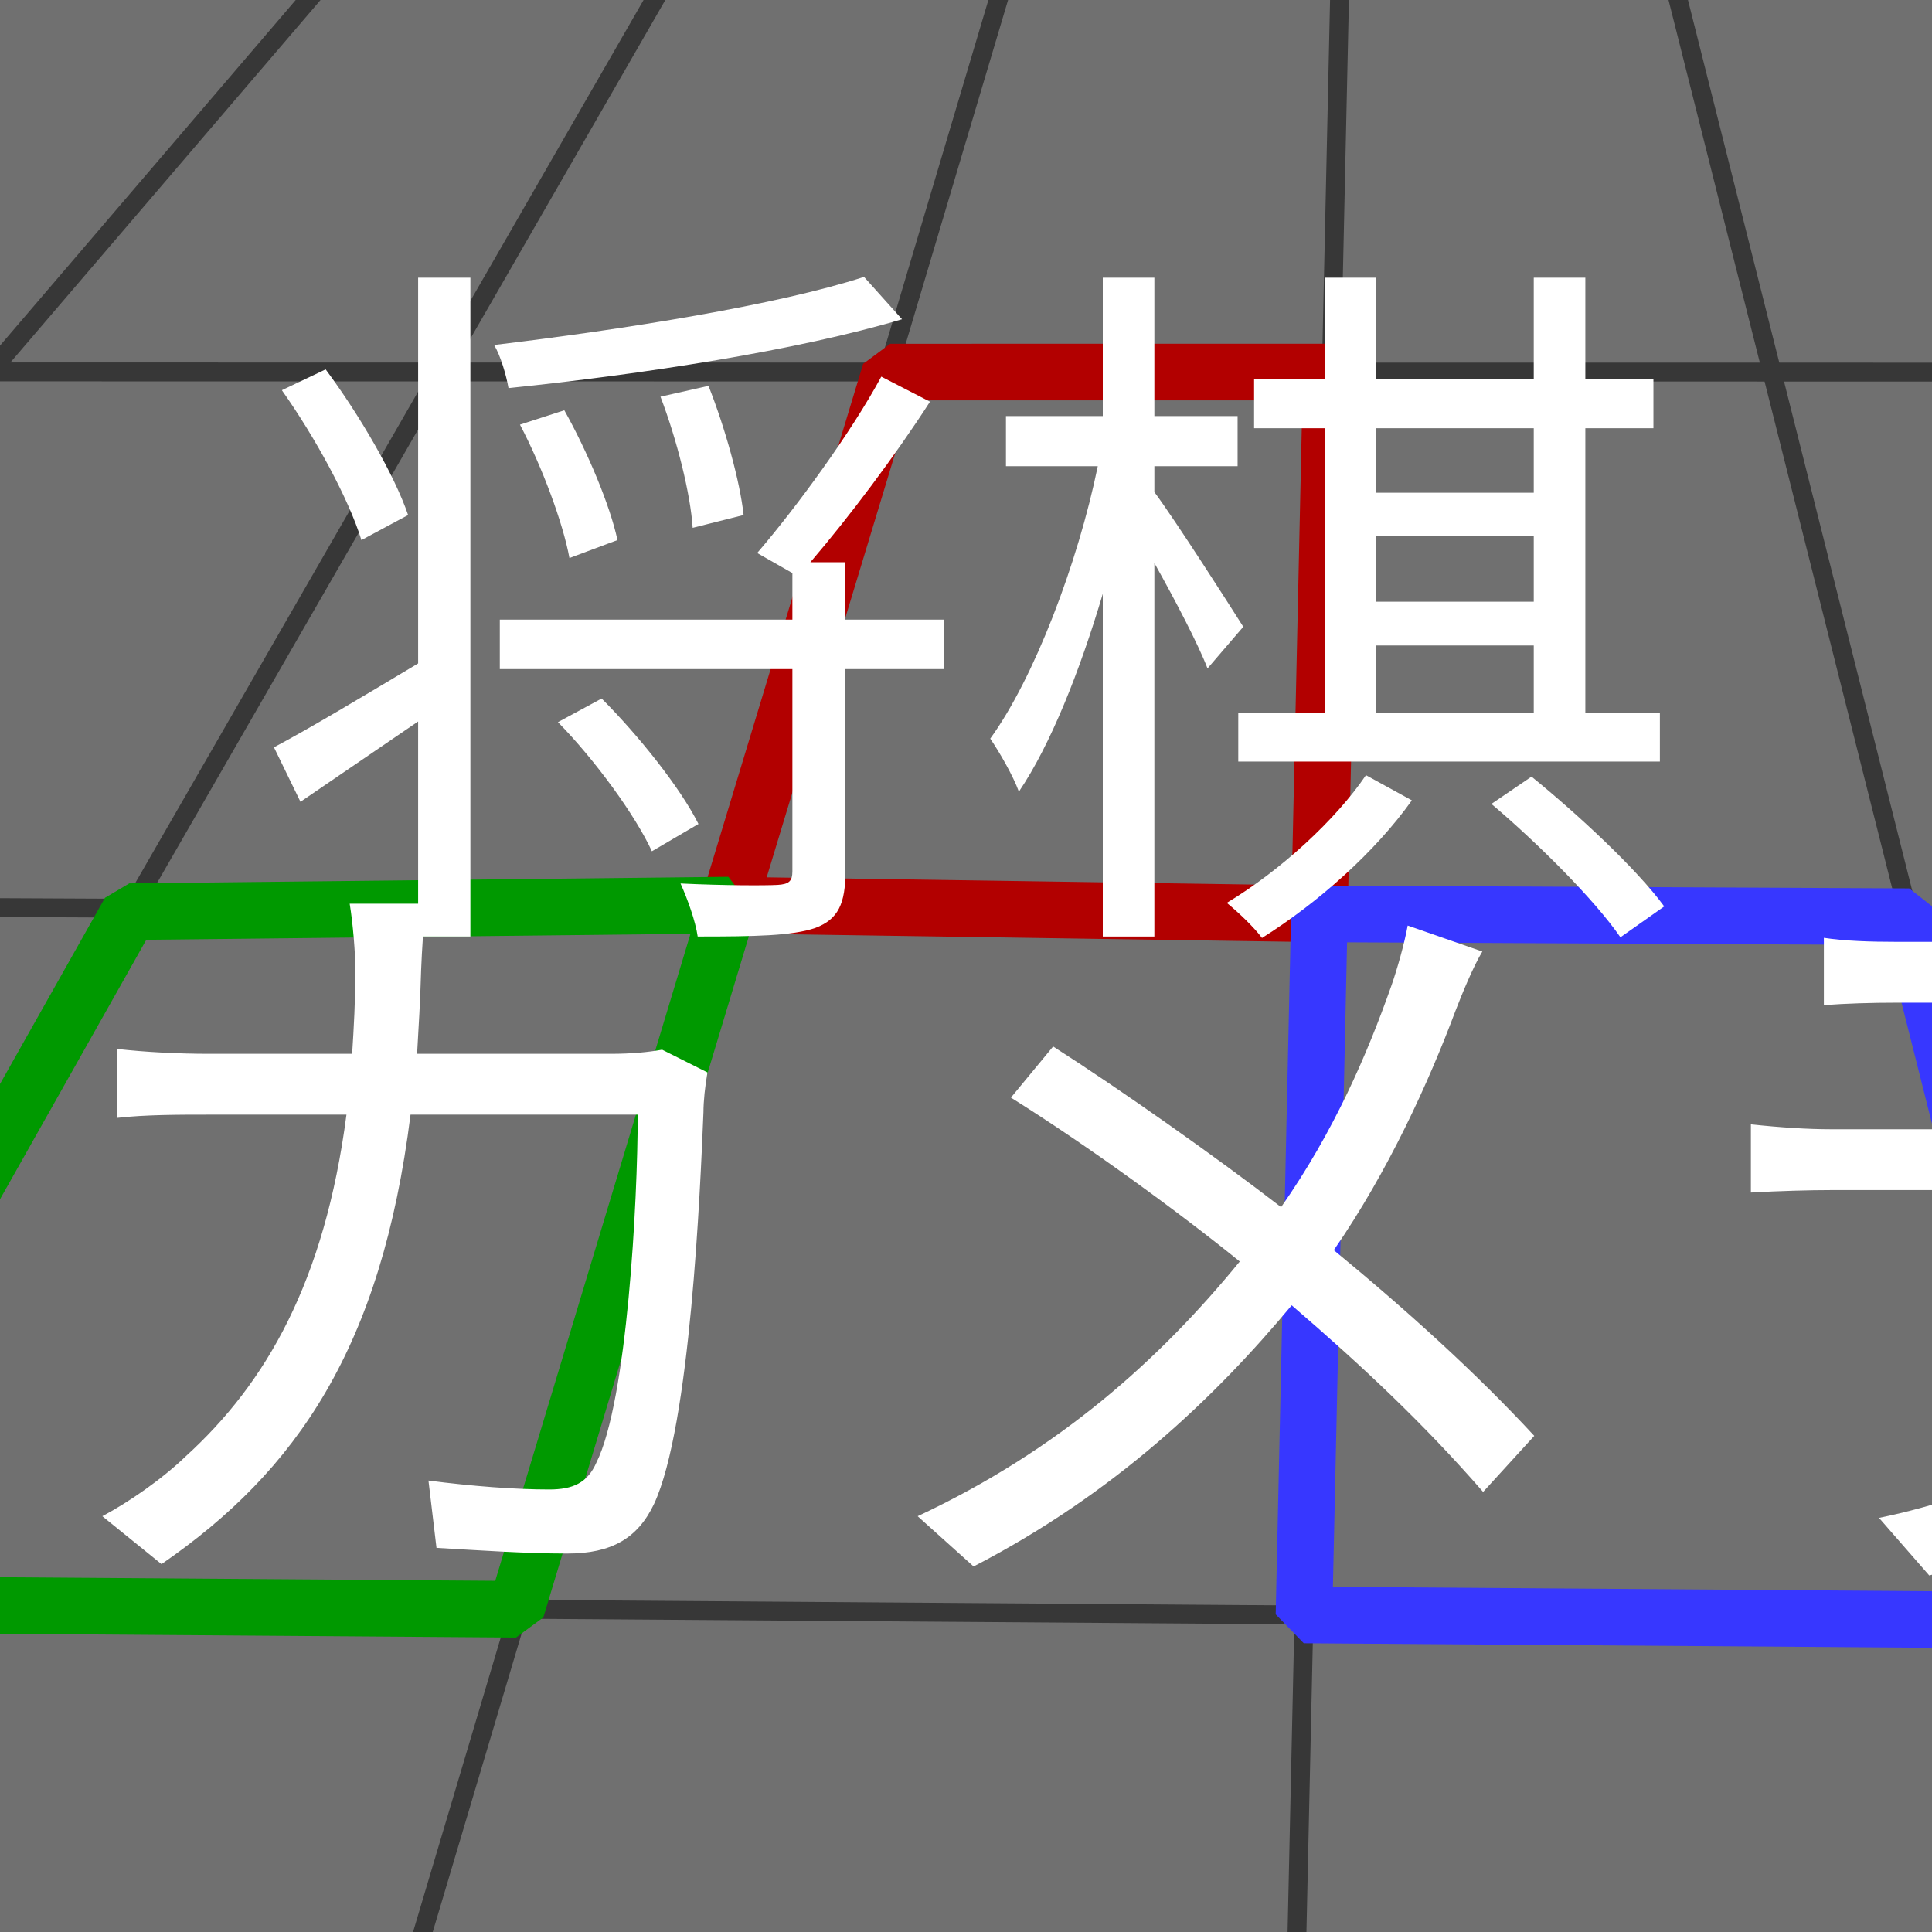
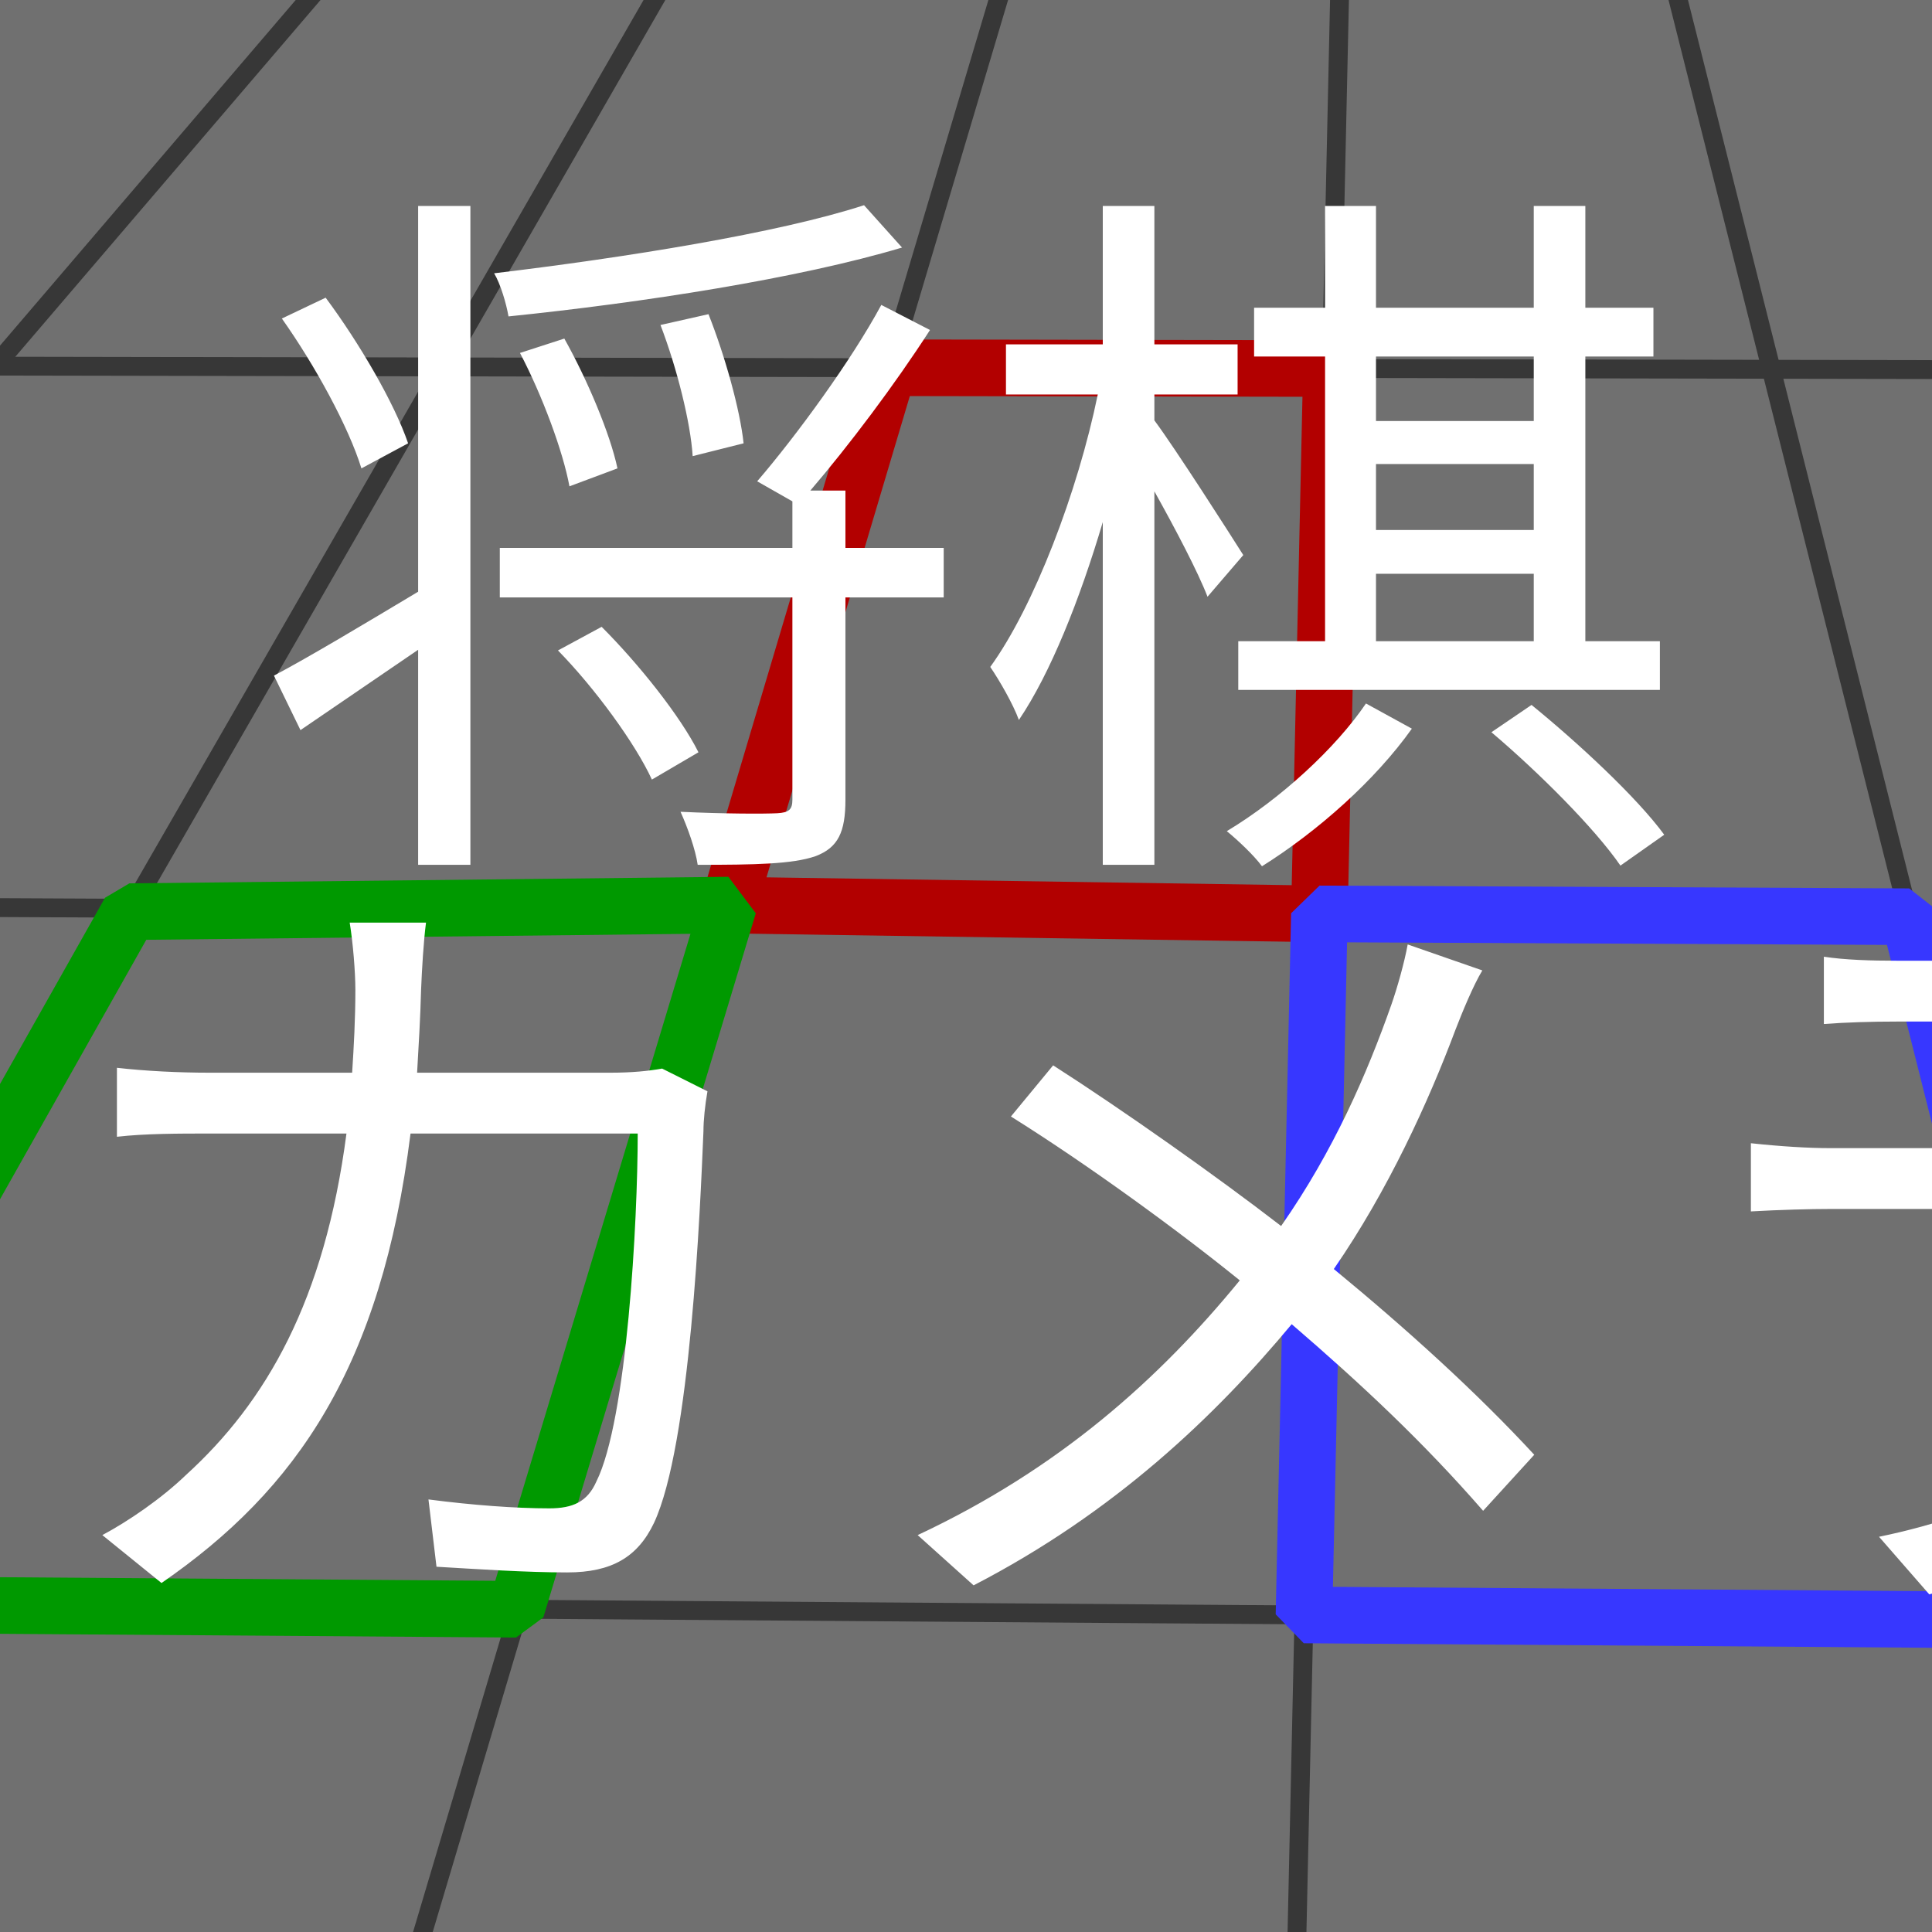
<svg xmlns="http://www.w3.org/2000/svg" xmlns:xlink="http://www.w3.org/1999/xlink" width="1024" height="1024" viewBox="0 0 270.933 270.933" version="1.1" id="svg1">
  <defs id="defs1">
    <color-profile name="sRGB-IEC61966-2.1" xlink:href="../../../../../../../WINDOWS/system32/spool/drivers/color/sRGB%20Color%20Space%20Profile.icm" id="color-profile2" />
  </defs>
  <g id="layer3">
    <rect style="display:inline;fill:#707070;fill-opacity:1;stroke:none;stroke-width:1.224;stroke-linejoin:round;stroke-dasharray:none;stroke-dashoffset:13.937" id="rect1" width="293.705" height="287.213" x="-11.386" y="-5.719" ry="0" />
  </g>
  <g id="layer2" style="display:inline">
    <path style="fill:none;stroke:#373737;stroke-width:2.646;stroke-linecap:butt;stroke-linejoin:miter;stroke-dasharray:none;stroke-opacity:1" d="m -300.229,401.418 159.701,2.136" id="path1" />
    <path style="display:inline;fill:none;stroke:#373737;stroke-width:2.646;stroke-linecap:butt;stroke-linejoin:miter;stroke-dasharray:none;stroke-opacity:1" d="m -140.528,403.554 159.701,2.136" id="path1-5" />
    <path style="display:inline;fill:none;stroke:#373737;stroke-width:2.646;stroke-linecap:butt;stroke-linejoin:miter;stroke-dasharray:none;stroke-opacity:1" d="m 19.174,405.69 159.701,2.136" id="path1-5-1" />
    <path style="display:inline;fill:none;stroke:#373737;stroke-width:2.646;stroke-linecap:butt;stroke-linejoin:miter;stroke-dasharray:none;stroke-opacity:1" d="m 178.875,407.826 159.701,2.136" id="path1-5-1-6" />
    <path style="display:inline;fill:none;stroke:#373737;stroke-width:2.646;stroke-linecap:butt;stroke-linejoin:miter;stroke-dasharray:none;stroke-opacity:1" d="m 338.577,409.962 159.701,2.136" id="path1-5-1-6-5" />
    <path style="fill:none;stroke:#373737;stroke-width:2.646;stroke-linecap:butt;stroke-linejoin:miter;stroke-dasharray:none;stroke-opacity:1" d="M 191.658,-173.512 -300.229,401.418" id="path2" />
    <path style="fill:none;stroke:#373737;stroke-width:2.646;stroke-linecap:butt;stroke-linejoin:miter;stroke-dasharray:none;stroke-opacity:1" d="M 191.658,-173.512 -140.528,403.554" id="path3" />
    <path style="fill:none;stroke:#373737;stroke-width:2.646;stroke-linecap:butt;stroke-linejoin:miter;stroke-dasharray:none;stroke-opacity:1" d="M 191.658,-173.512 19.174,405.69" id="path4" />
    <path style="fill:none;stroke:#373737;stroke-width:2.646;stroke-linecap:butt;stroke-linejoin:miter;stroke-dasharray:none;stroke-opacity:1" d="M 191.658,-173.512 178.875,407.826" id="path5" />
    <path style="fill:none;stroke:#373737;stroke-width:2.646;stroke-linecap:butt;stroke-linejoin:miter;stroke-dasharray:none;stroke-opacity:1" d="M 191.658,-173.512 338.577,409.962" id="path6" />
    <path style="fill:none;stroke:#373737;stroke-width:2.646;stroke-linecap:butt;stroke-linejoin:miter;stroke-dasharray:none;stroke-opacity:1" d="m 191.658,-173.512 306.62,585.611" id="path7" />
    <path style="fill:none;stroke:#373737;stroke-width:2.646;stroke-linecap:butt;stroke-linejoin:miter;stroke-dasharray:none;stroke-opacity:1" d="m -204.408,223.671 736.768,5.323" id="path8" />
    <path style="fill:none;stroke:#373737;stroke-width:2.646;stroke-linecap:butt;stroke-linejoin:miter;stroke-dasharray:none;stroke-opacity:1" d="m -114.974,126.731 670.757,3.194" id="path9" />
-     <path style="fill:none;stroke:#373737;stroke-width:2.646;stroke-linecap:butt;stroke-linejoin:miter;stroke-dasharray:none;stroke-opacity:1" d="m -31.071,52.155 512.325,0.048" id="path10" />
+     <path style="fill:none;stroke:#373737;stroke-width:2.646;stroke-linecap:butt;stroke-linejoin:miter;stroke-dasharray:none;stroke-opacity:1" d="M -72.563,51.219 481.254,52.202" id="path10" />
  </g>
  <g id="layer4" style="display:inline">
-     <path style="display:inline;fill:none;stroke:#b20000;stroke-width:7.938;stroke-linecap:butt;stroke-linejoin:bevel;stroke-dasharray:none;stroke-opacity:1" d="m 124.84,52.178 61.855,-0.004 -1.671,75.985 -82.836,-1.234 z" id="path11" />
+     <path style="display:inline;fill:none;stroke:#b20000;stroke-width:7.938;stroke-linecap:butt;stroke-linejoin:bevel;stroke-dasharray:none;stroke-opacity:1" d="m 124.63,51.569 62.077,0.11 -1.682,76.48 -82.836,-1.234 z" id="path11" />
    <path style="display:inline;fill:none;stroke:#009900;stroke-width:7.938;stroke-linecap:butt;stroke-linejoin:bevel;stroke-dasharray:none;stroke-opacity:1" d="m 18.182,127.847 84.007,-0.921 -29.796,98.745 -108.919,-0.787 z" id="path12" />
    <path style="display:inline;fill:none;stroke:#3737ff;stroke-width:7.938;stroke-linecap:butt;stroke-linejoin:bevel;stroke-dasharray:none;stroke-opacity:1" d="m 185.025,128.16 82.693,0.394 24.855,98.709 -109.71,-0.793 z" id="path13" />
  </g>
  <g id="layer1">
-     <g id="g10" style="fill:#ffffff;fill-opacity:1">
-       <text xml:space="preserve" style="font-style:normal;font-variant:normal;font-weight:normal;font-stretch:normal;font-size:100.542px;line-height:1.25;font-family:'ニコカv2';-inkscape-font-specification:'ニコカv2, Normal';font-variant-ligatures:normal;font-variant-caps:normal;font-variant-numeric:normal;font-variant-east-asian:normal;fill:#ffffff;fill-opacity:1;stroke-width:0.265" x="35.808" y="123.395" id="text1">
-         <tspan id="tspan1" style="font-style:normal;font-variant:normal;font-weight:normal;font-stretch:normal;font-size:100.542px;font-family:'ニコカv2';-inkscape-font-specification:'ニコカv2, Normal';font-variant-ligatures:normal;font-variant-caps:normal;font-variant-numeric:normal;font-variant-east-asian:normal;fill:#ffffff;fill-opacity:1;stroke-width:0.265" x="35.808" y="123.395">将棋</tspan>
-       </text>
-       <text xml:space="preserve" style="font-style:normal;font-variant:normal;font-weight:normal;font-stretch:normal;font-size:113.771px;line-height:1.25;font-family:'ニコカv2';-inkscape-font-specification:'ニコカv2, Normal';font-variant-ligatures:normal;font-variant-caps:normal;font-variant-numeric:normal;font-variant-east-asian:normal;fill:#ffffff;fill-opacity:1;stroke-width:0.265" x="1.944" y="216.268" id="text1-4">
-         <tspan id="tspan1-5" style="font-style:normal;font-variant:normal;font-weight:normal;font-stretch:normal;font-size:113.771px;font-family:'ニコカv2';-inkscape-font-specification:'ニコカv2, Normal';font-variant-ligatures:normal;font-variant-caps:normal;font-variant-numeric:normal;font-variant-east-asian:normal;fill:#ffffff;fill-opacity:1;stroke-width:0.265" x="1.944" y="216.268">カメラ</tspan>
-       </text>
-     </g>
+     <text xml:space="preserve" style="font-style:normal;font-variant:normal;font-weight:normal;font-stretch:normal;font-size:100.542px;line-height:1.25;font-family:'ニコカv2';-inkscape-font-specification:'ニコカv2, Normal';font-variant-ligatures:normal;font-variant-caps:normal;font-variant-numeric:normal;font-variant-east-asian:normal;fill:#ffffff;fill-opacity:1;stroke-width:0.265" x="35.808" y="113.341" id="text1">
+       <tspan id="tspan1" style="font-style:normal;font-variant:normal;font-weight:normal;font-stretch:normal;font-size:100.542px;font-family:'ニコカv2';-inkscape-font-specification:'ニコカv2, Normal';font-variant-ligatures:normal;font-variant-caps:normal;font-variant-numeric:normal;font-variant-east-asian:normal;fill:#ffffff;fill-opacity:1;stroke-width:0.265" x="35.808" y="113.341">将棋</tspan>
+     </text>
+     <text xml:space="preserve" style="font-style:normal;font-variant:normal;font-weight:normal;font-stretch:normal;font-size:113.771px;line-height:1.25;font-family:'ニコカv2';-inkscape-font-specification:'ニコカv2, Normal';font-variant-ligatures:normal;font-variant-caps:normal;font-variant-numeric:normal;font-variant-east-asian:normal;fill:#ffffff;fill-opacity:1;stroke-width:0.265" x="1.944" y="218.914" id="text1-4">
+       <tspan id="tspan1-5" style="font-style:normal;font-variant:normal;font-weight:normal;font-stretch:normal;font-size:113.771px;font-family:'ニコカv2';-inkscape-font-specification:'ニコカv2, Normal';font-variant-ligatures:normal;font-variant-caps:normal;font-variant-numeric:normal;font-variant-east-asian:normal;fill:#ffffff;fill-opacity:1;stroke-width:0.265" x="1.944" y="218.914">カメラ</tspan>
+     </text>
  </g>
</svg>
